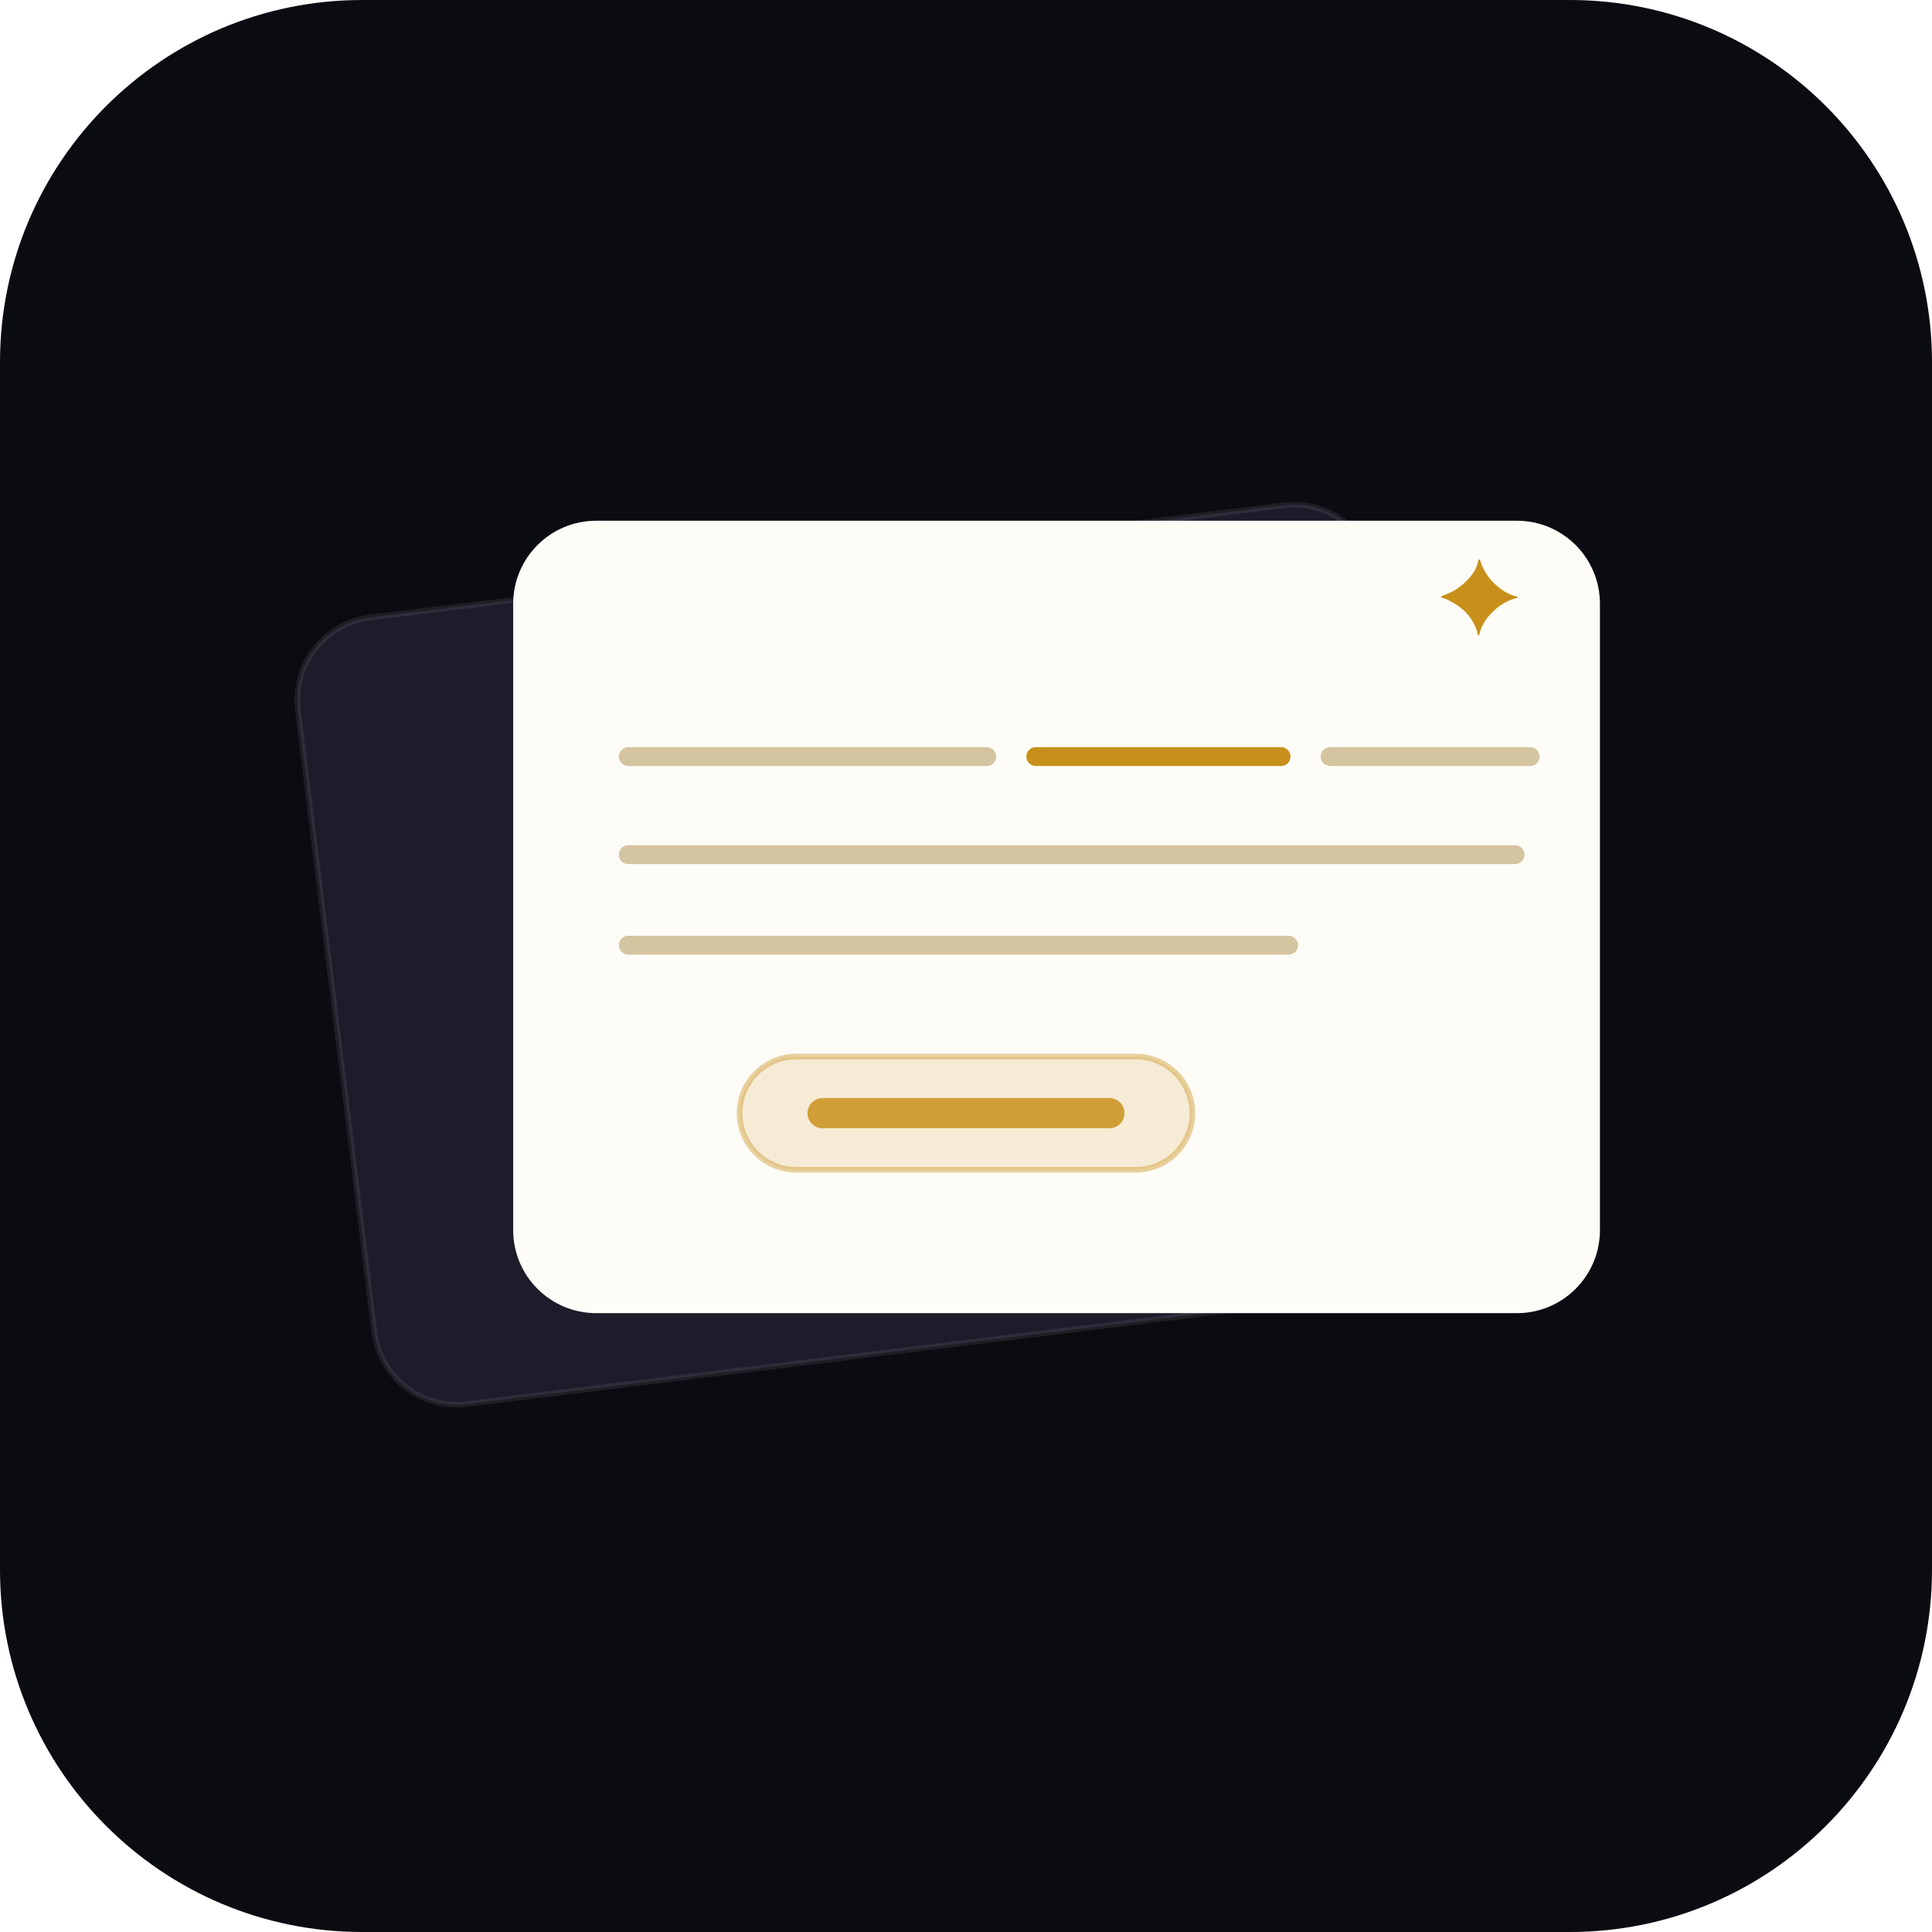
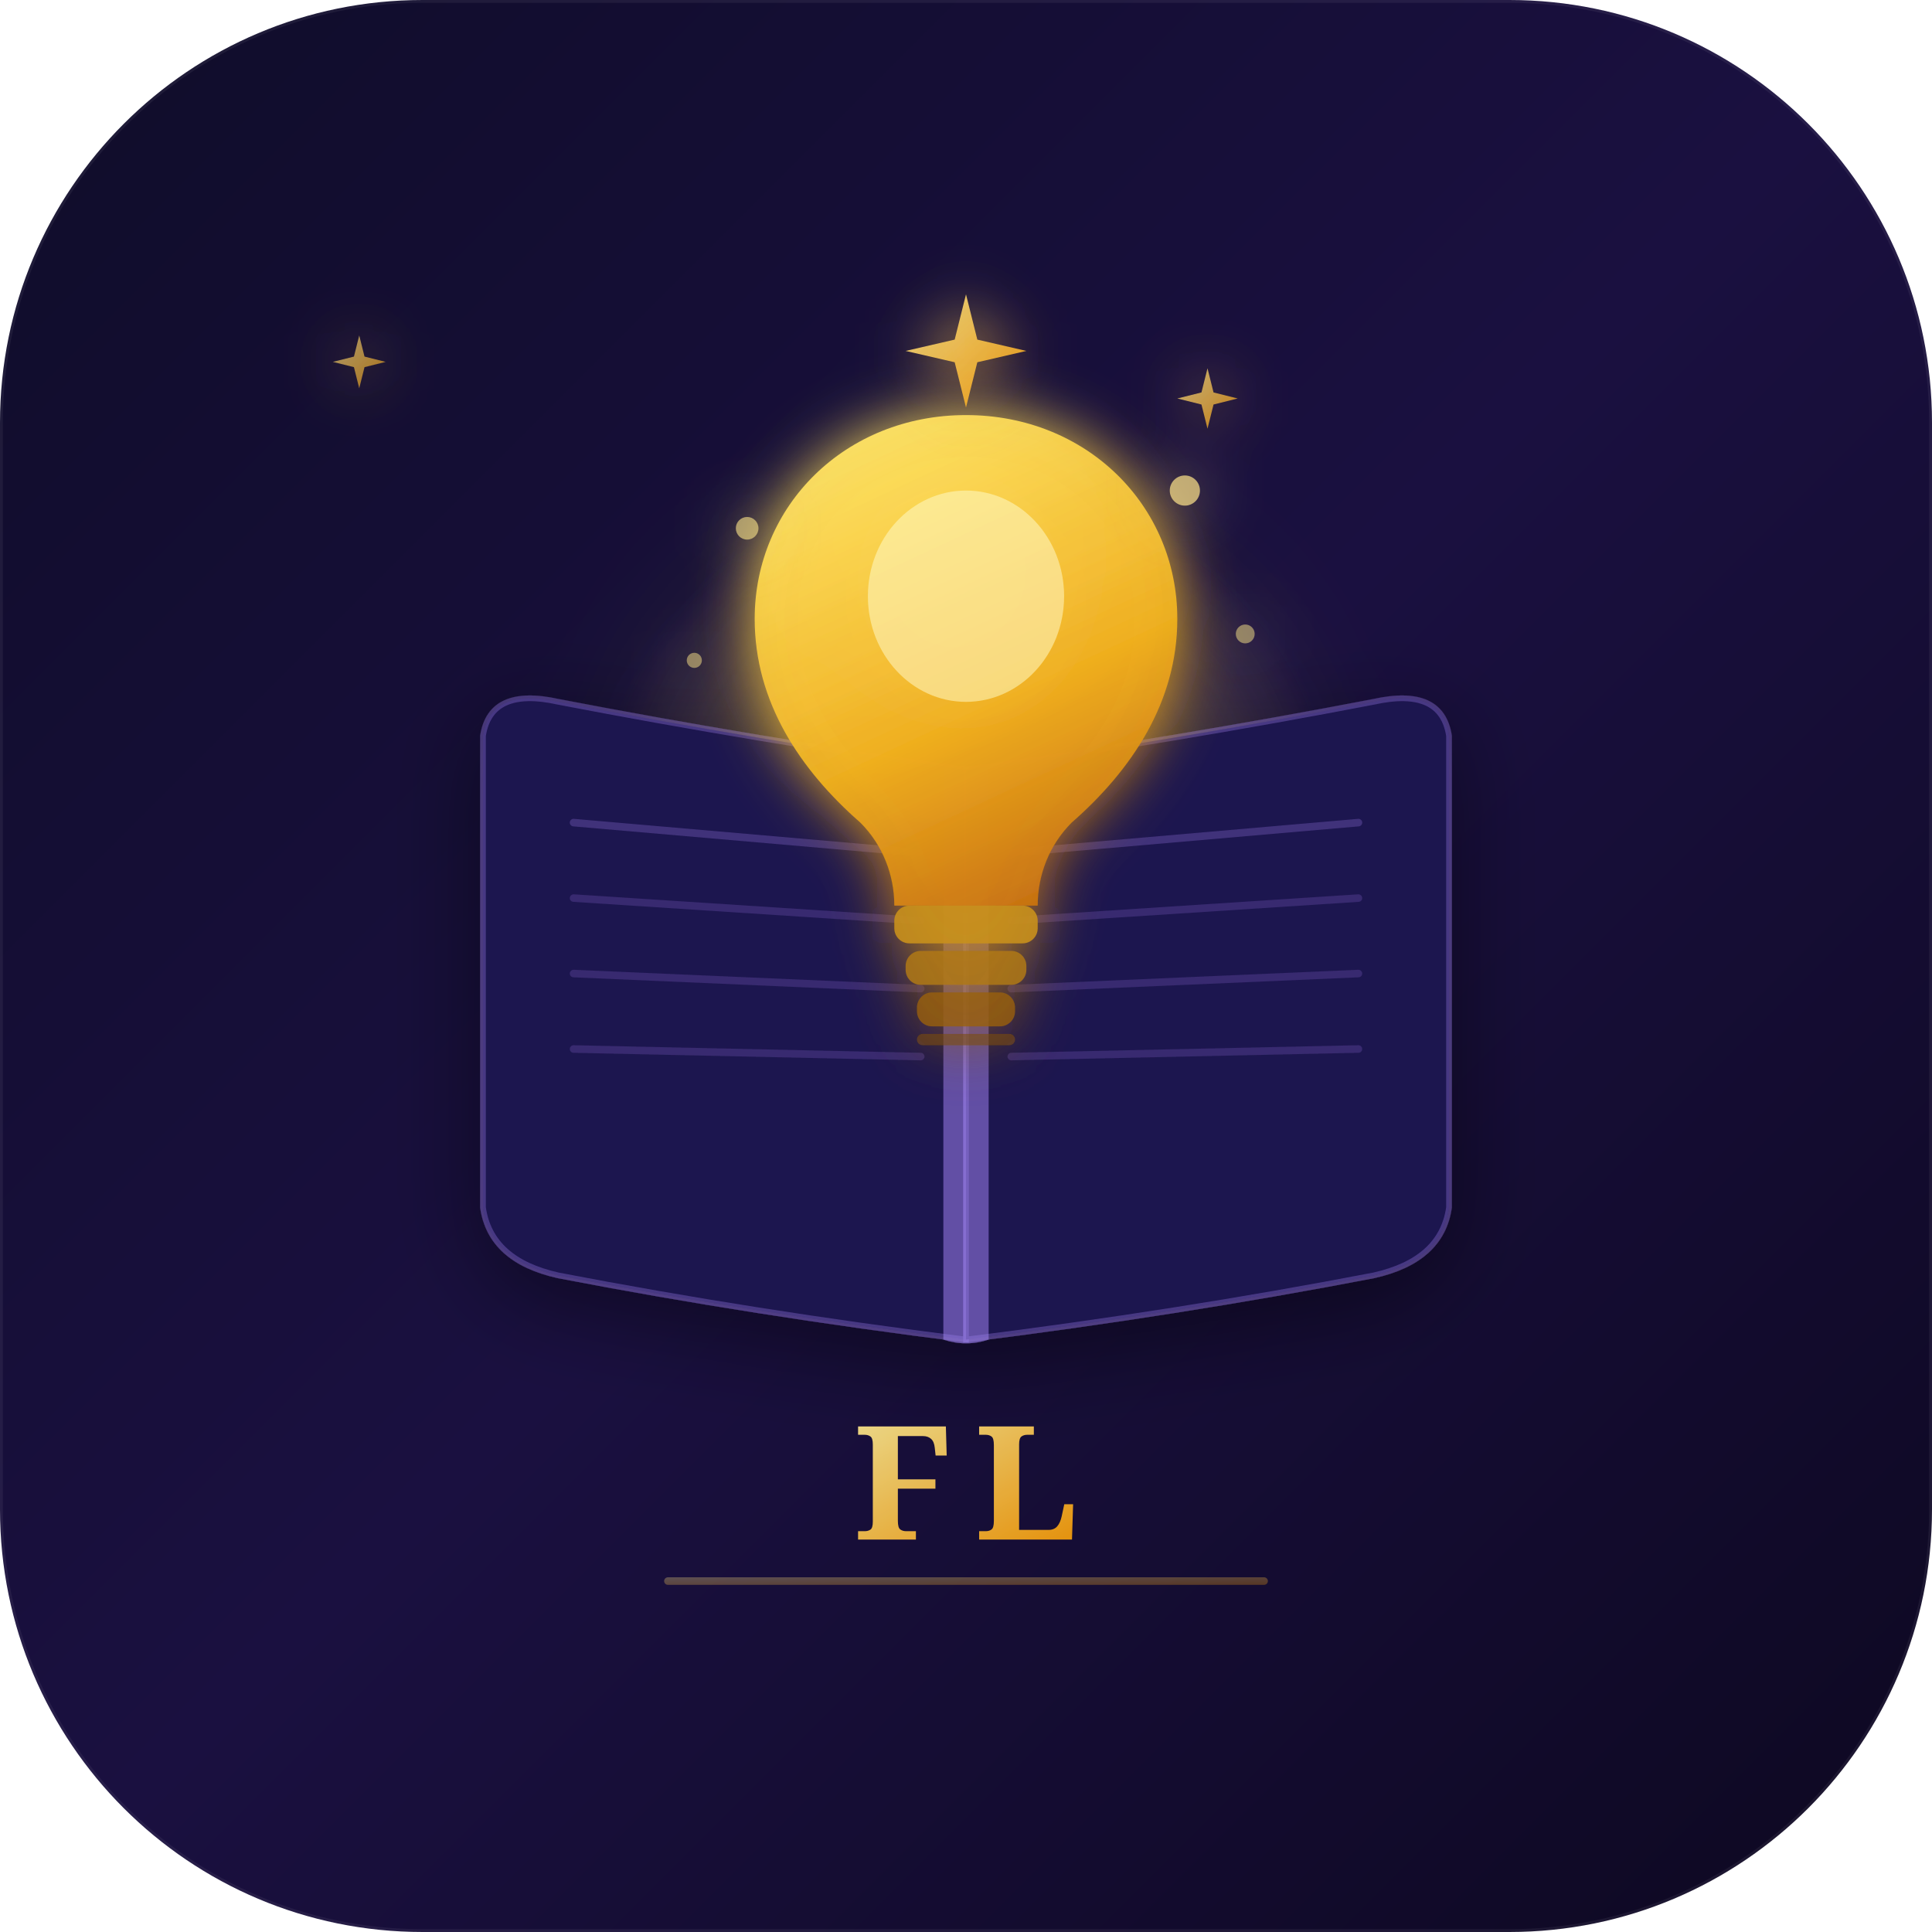
<svg xmlns="http://www.w3.org/2000/svg" viewBox="0 0 512 512">
-   <rect width="512" height="512" rx="96" fill="#0b0b12" />
-   <rect x="88" y="148" width="288" height="210" rx="22" fill="#1c1c2a" stroke="rgba(255,255,255,0.08)" stroke-width="1.5" transform="rotate(-7 232 253)" />
-   <rect x="136" y="138" width="288" height="210" rx="22" fill="#fefcf7" />
-   <rect x="164" y="198" width="100" height="5" rx="2.5" fill="#d4c4a0" />
-   <rect x="272" y="198" width="70" height="5" rx="2.5" fill="#c8901a" />
-   <rect x="350" y="198" width="58" height="5" rx="2.5" fill="#d4c4a0" />
-   <rect x="164" y="224" width="240" height="5" rx="2.5" fill="#d4c4a0" />
-   <rect x="164" y="248" width="180" height="5" rx="2.5" fill="#d4c4a0" />
-   <rect x="196" y="280" width="120" height="30" rx="15" fill="rgba(200,144,26,0.15)" stroke="rgba(200,144,26,0.4)" stroke-width="1.5" />
-   <rect x="214" y="291" width="84" height="8" rx="4" fill="#c8901a" opacity="0.85" />
-   <text x="392" y="168" font-size="28" text-anchor="middle" font-family="serif" fill="#c8901a">✦</text>
+   <defs>
+     <linearGradient id="bg" x1="0%" y1="0%" x2="100%" y2="100%">
+       <stop offset="0%" stop-color="#0f0c29" />
+       <stop offset="50%" stop-color="#1a1040" />
+       <stop offset="100%" stop-color="#0d0820" />
+     </linearGradient>
+     <radialGradient id="glow" cx="50%" cy="45%" r="38%">
+       <stop offset="0%" stop-color="#ffe066" stop-opacity="0.35" />
+       <stop offset="100%" stop-color="#ffe066" stop-opacity="0" />
+     </radialGradient>
+     <linearGradient id="bulbFill" x1="30%" y1="0%" x2="70%" y2="100%">
+       <stop offset="0%" stop-color="#ffe566" />
+       <stop offset="60%" stop-color="#f0b020" />
+       <stop offset="100%" stop-color="#c87010" />
+     </linearGradient>
+     <linearGradient id="brainGrad" x1="0%" y1="0%" x2="100%" y2="100%">
+       <stop offset="0%" stop-color="#a78bfa" />
+       <stop offset="100%" stop-color="#7c3aed" />
+     </linearGradient>
+     <linearGradient id="spark" x1="0%" y1="0%" x2="100%" y2="100%">
+       <stop offset="0%" stop-color="#fde68a" />
+       <stop offset="100%" stop-color="#f59e0b" />
+     </linearGradient>
+     <filter id="shadow" x="-20%" y="-20%" width="140%" height="140%">
+       <feDropShadow dx="0" dy="6" stdDeviation="12" flood-color="#000" flood-opacity="0.45" />
+     </filter>
+     <filter id="glowFilter" x="-40%" y="-40%" width="180%" height="180%">
+       <feGaussianBlur stdDeviation="18" result="blur" />
+       <feComposite in="SourceGraphic" in2="blur" operator="over" />
+     </filter>
+     <filter id="softGlow" x="-30%" y="-30%" width="160%" height="160%">
+       <feGaussianBlur stdDeviation="8" result="blur" />
+       <feMerge>
+         <feMergeNode in="blur" />
+         <feMergeNode in="SourceGraphic" />
+       </feMerge>
+     </filter>
+     <clipPath id="roundedRect">
+       <rect width="512" height="512" rx="112" ry="112" />
+     </clipPath>
+   </defs>
+   <rect width="512" height="512" rx="112" ry="112" fill="url(#bg)" />
+   <rect width="512" height="512" rx="112" ry="112" fill="none" stroke="rgba(255,255,255,0.06)" stroke-width="1.5" />
+   <ellipse cx="256" cy="230" rx="130" ry="120" fill="url(#glow)" filter="url(#glowFilter)" />
+   <g filter="url(#shadow)">
+     <path d="M 256 355 Q 200 348 148 338 Q 130 334 128 320 L 128 195 Q 130 182 148 186 Q 200 196 256 204 Z" fill="#1e1650" stroke="rgba(167,139,250,0.3)" stroke-width="1.5" />
+     <path d="M 256 355 Q 312 348 364 338 Q 382 334 384 320 L 384 195 Q 382 182 364 186 Q 312 196 256 204 Z" fill="#1e1650" stroke="rgba(167,139,250,0.3)" stroke-width="1.5" />
+     <path d="M 250 204 Q 256 202 262 204 L 262 355 Q 256 357 250 355 Z" fill="rgba(167,139,250,0.5)" />
+     <line x1="152" y1="218" x2="244" y2="226" stroke="rgba(167,139,250,0.25)" stroke-width="2" stroke-linecap="round" />
+     <line x1="152" y1="238" x2="244" y2="244" stroke="rgba(167,139,250,0.18)" stroke-width="2" stroke-linecap="round" />
+     <line x1="152" y1="258" x2="244" y2="262" stroke="rgba(167,139,250,0.18)" stroke-width="2" stroke-linecap="round" />
+     <line x1="152" y1="278" x2="244" y2="280" stroke="rgba(167,139,250,0.18)" stroke-width="2" stroke-linecap="round" />
+     <line x1="360" y1="218" x2="268" y2="226" stroke="rgba(167,139,250,0.25)" stroke-width="2" stroke-linecap="round" />
+     <line x1="360" y1="238" x2="268" y2="244" stroke="rgba(167,139,250,0.18)" stroke-width="2" stroke-linecap="round" />
+     <line x1="360" y1="258" x2="268" y2="262" stroke="rgba(167,139,250,0.18)" stroke-width="2" stroke-linecap="round" />
+     <line x1="360" y1="278" x2="268" y2="280" stroke="rgba(167,139,250,0.18)" stroke-width="2" stroke-linecap="round" />
+   </g>
+   <g filter="url(#softGlow)">
+     <path d="M 256 110              C 224 110 200 134 200 164              C 200 186 212 204 228 218              C 234 224 237 232 237 240              L 275 240              C 275 232 278 224 284 218              C 300 204 312 186 312 164              C 312 134 288 110 256 110 Z" fill="url(#bulbFill)" opacity="0.95" />
+     <ellipse cx="256" cy="158" rx="26" ry="28" fill="#fff9c4" opacity="0.55" />
+     <rect x="237" y="240" width="38" height="10" rx="4" fill="#c8901a" opacity="0.9" />
+     <rect x="240" y="252" width="32" height="9" rx="4" fill="#b07818" opacity="0.85" />
+     <rect x="243" y="263" width="26" height="9" rx="4" fill="#986010" opacity="0.8" />
+     <rect x="243" y="274" width="26" height="3" rx="1.5" fill="#7a4c08" opacity="0.6" />
+   </g>
+   <g filter="url(#softGlow)">
+     <path d="M 256 78 L 259 90 L 272 93 L 259 96 L 256 108 L 253 96 L 240 93 L 253 90 Z" fill="url(#spark)" opacity="0.9" />
+     <path d="M 320 102 L 322 110 L 330 112 L 322 114 L 320 122 L 318 114 L 310 112 L 318 110 Z" fill="url(#spark)" opacity="0.75" transform="scale(0.8) translate(80,20)" />
+     <path d="M 192 102 L 194 110 L 202 112 L 194 114 L 192 122 L 190 114 L 182 112 L 190 110 Z" fill="url(#spark)" opacity="0.65" transform="scale(0.7) translate(-56,25)" />
+     <circle cx="314" cy="130" r="4" fill="#fde68a" opacity="0.7" />
+     <circle cx="198" cy="140" r="3" fill="#fde68a" opacity="0.6" />
+     <circle cx="330" cy="168" r="2.5" fill="#fde68a" opacity="0.5" />
+     <circle cx="184" cy="175" r="2" fill="#fde68a" opacity="0.5" />
+   </g>
+   <text x="256" y="408" font-family="'Georgia', serif" font-size="42" font-weight="700" text-anchor="middle" letter-spacing="6" fill="url(#spark)" opacity="0.92">FL</text>
+   <rect x="176" y="418" width="160" height="2" rx="1" fill="url(#spark)" opacity="0.3" />
</svg>
